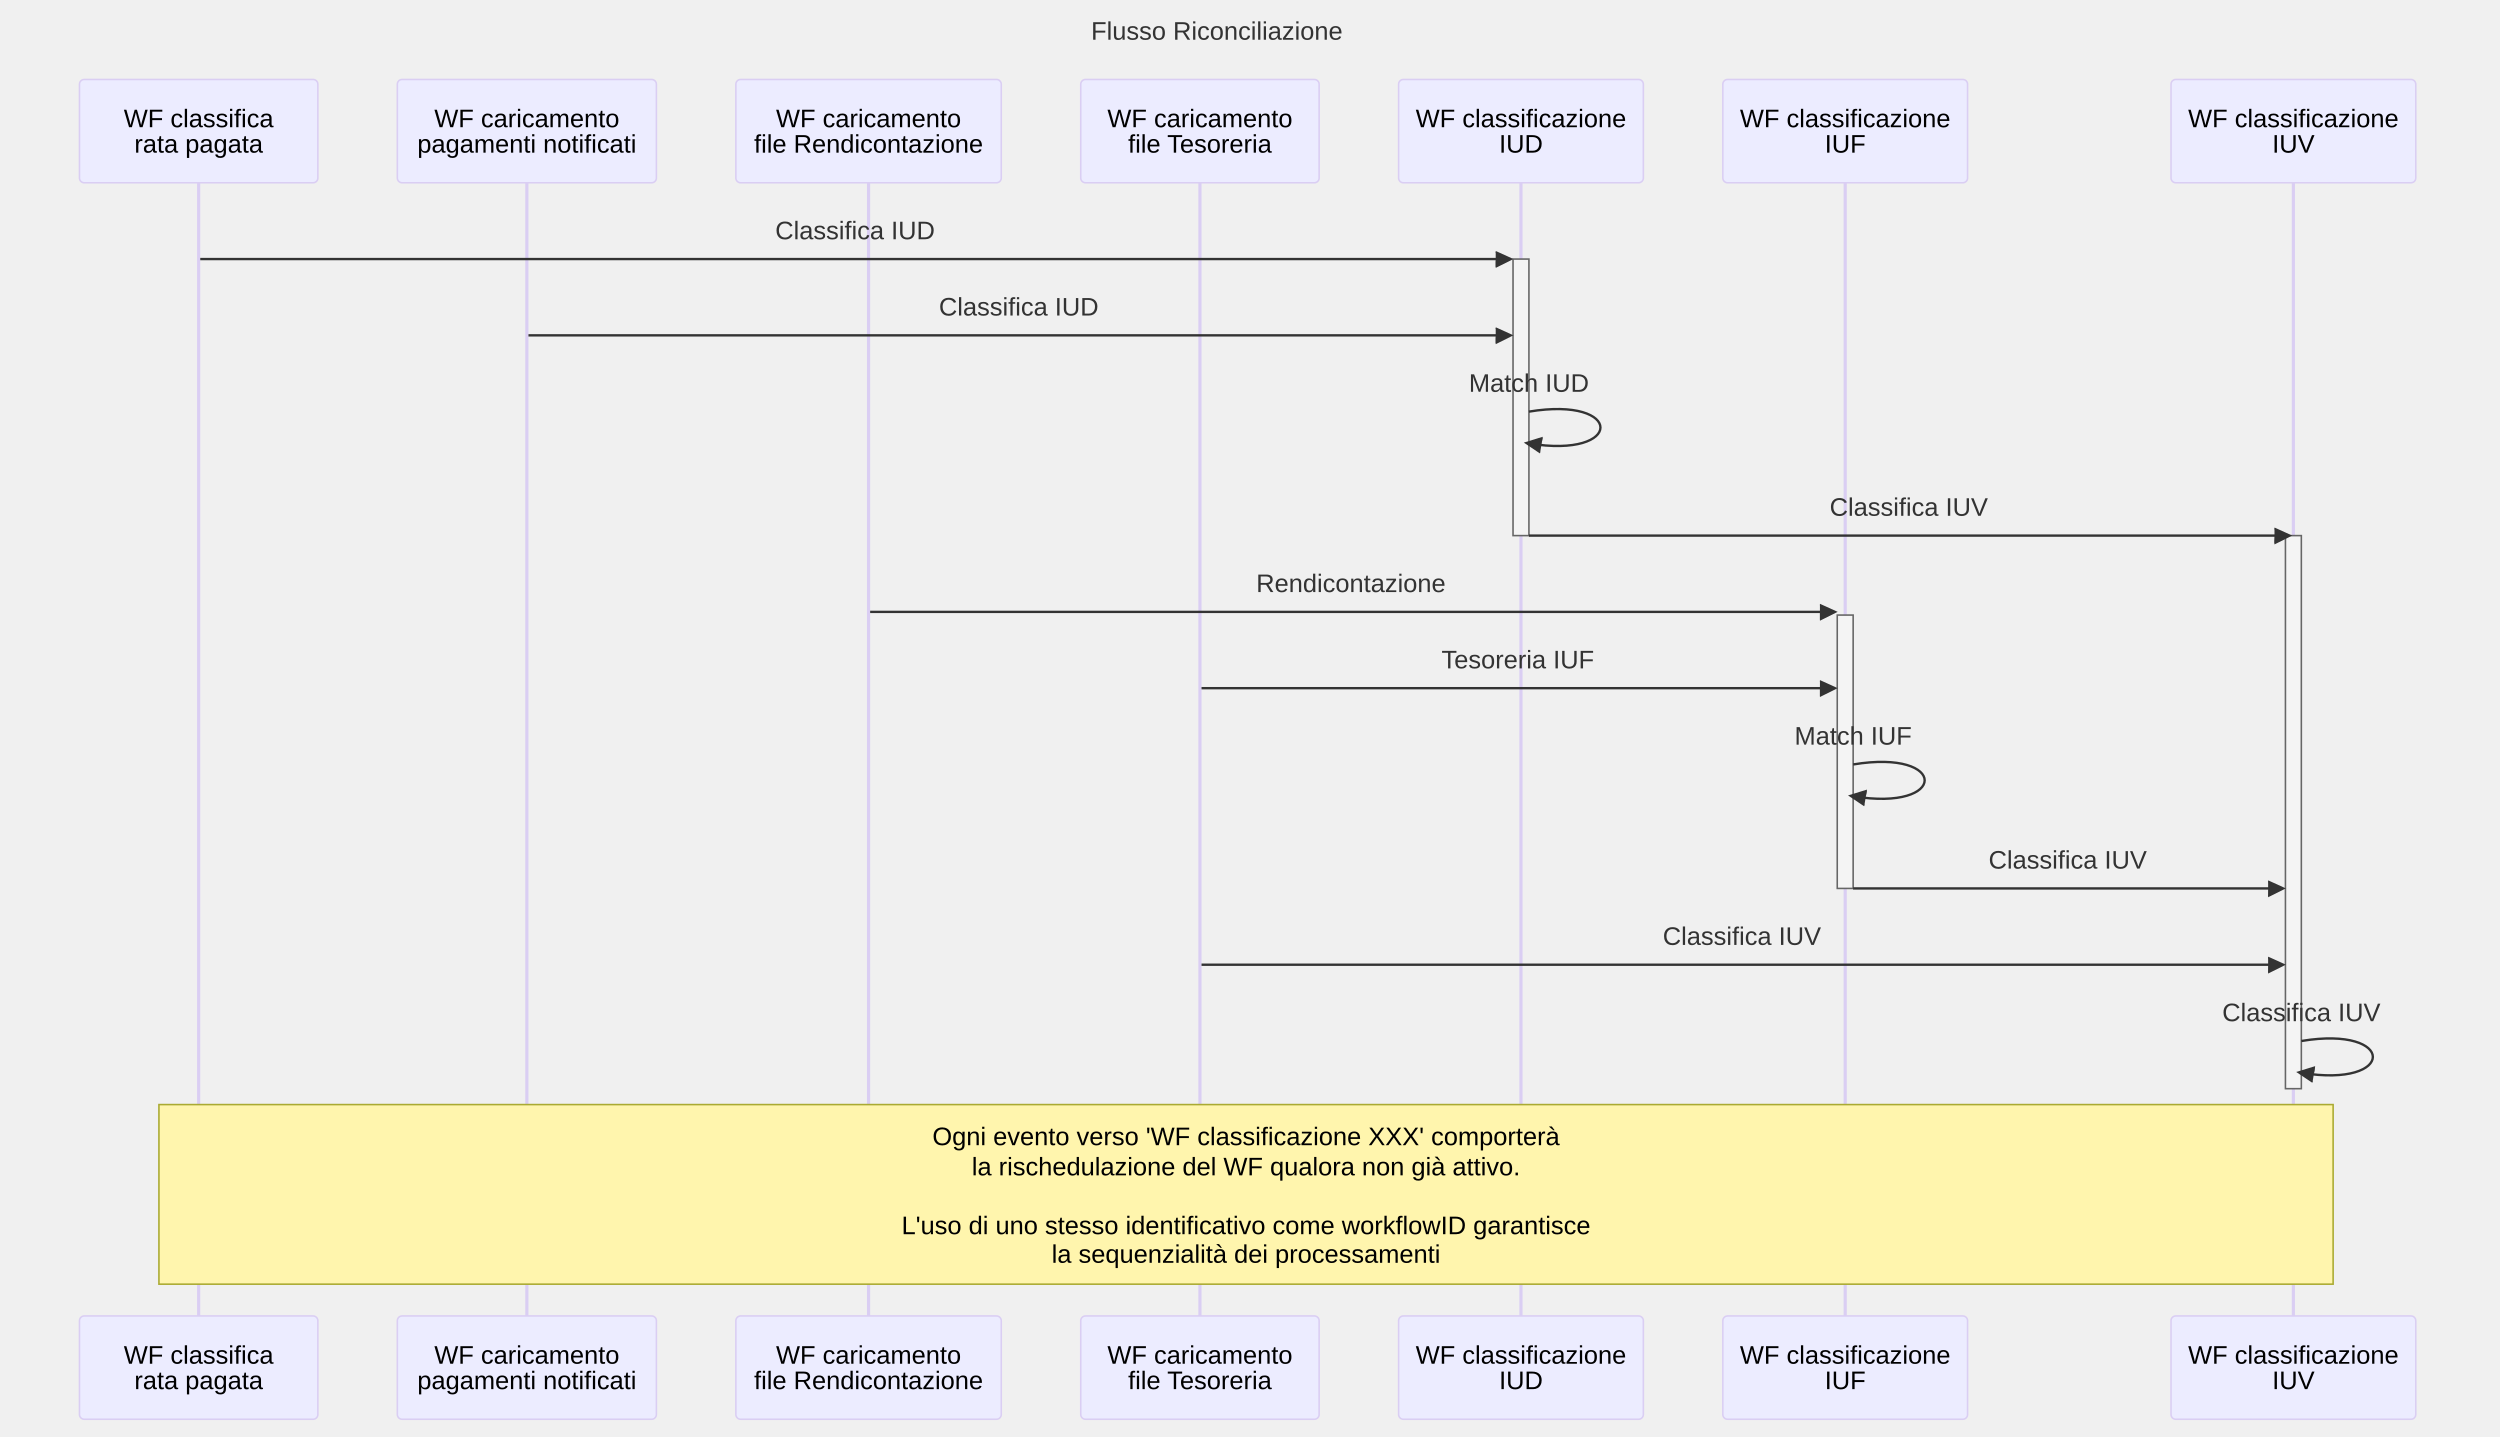
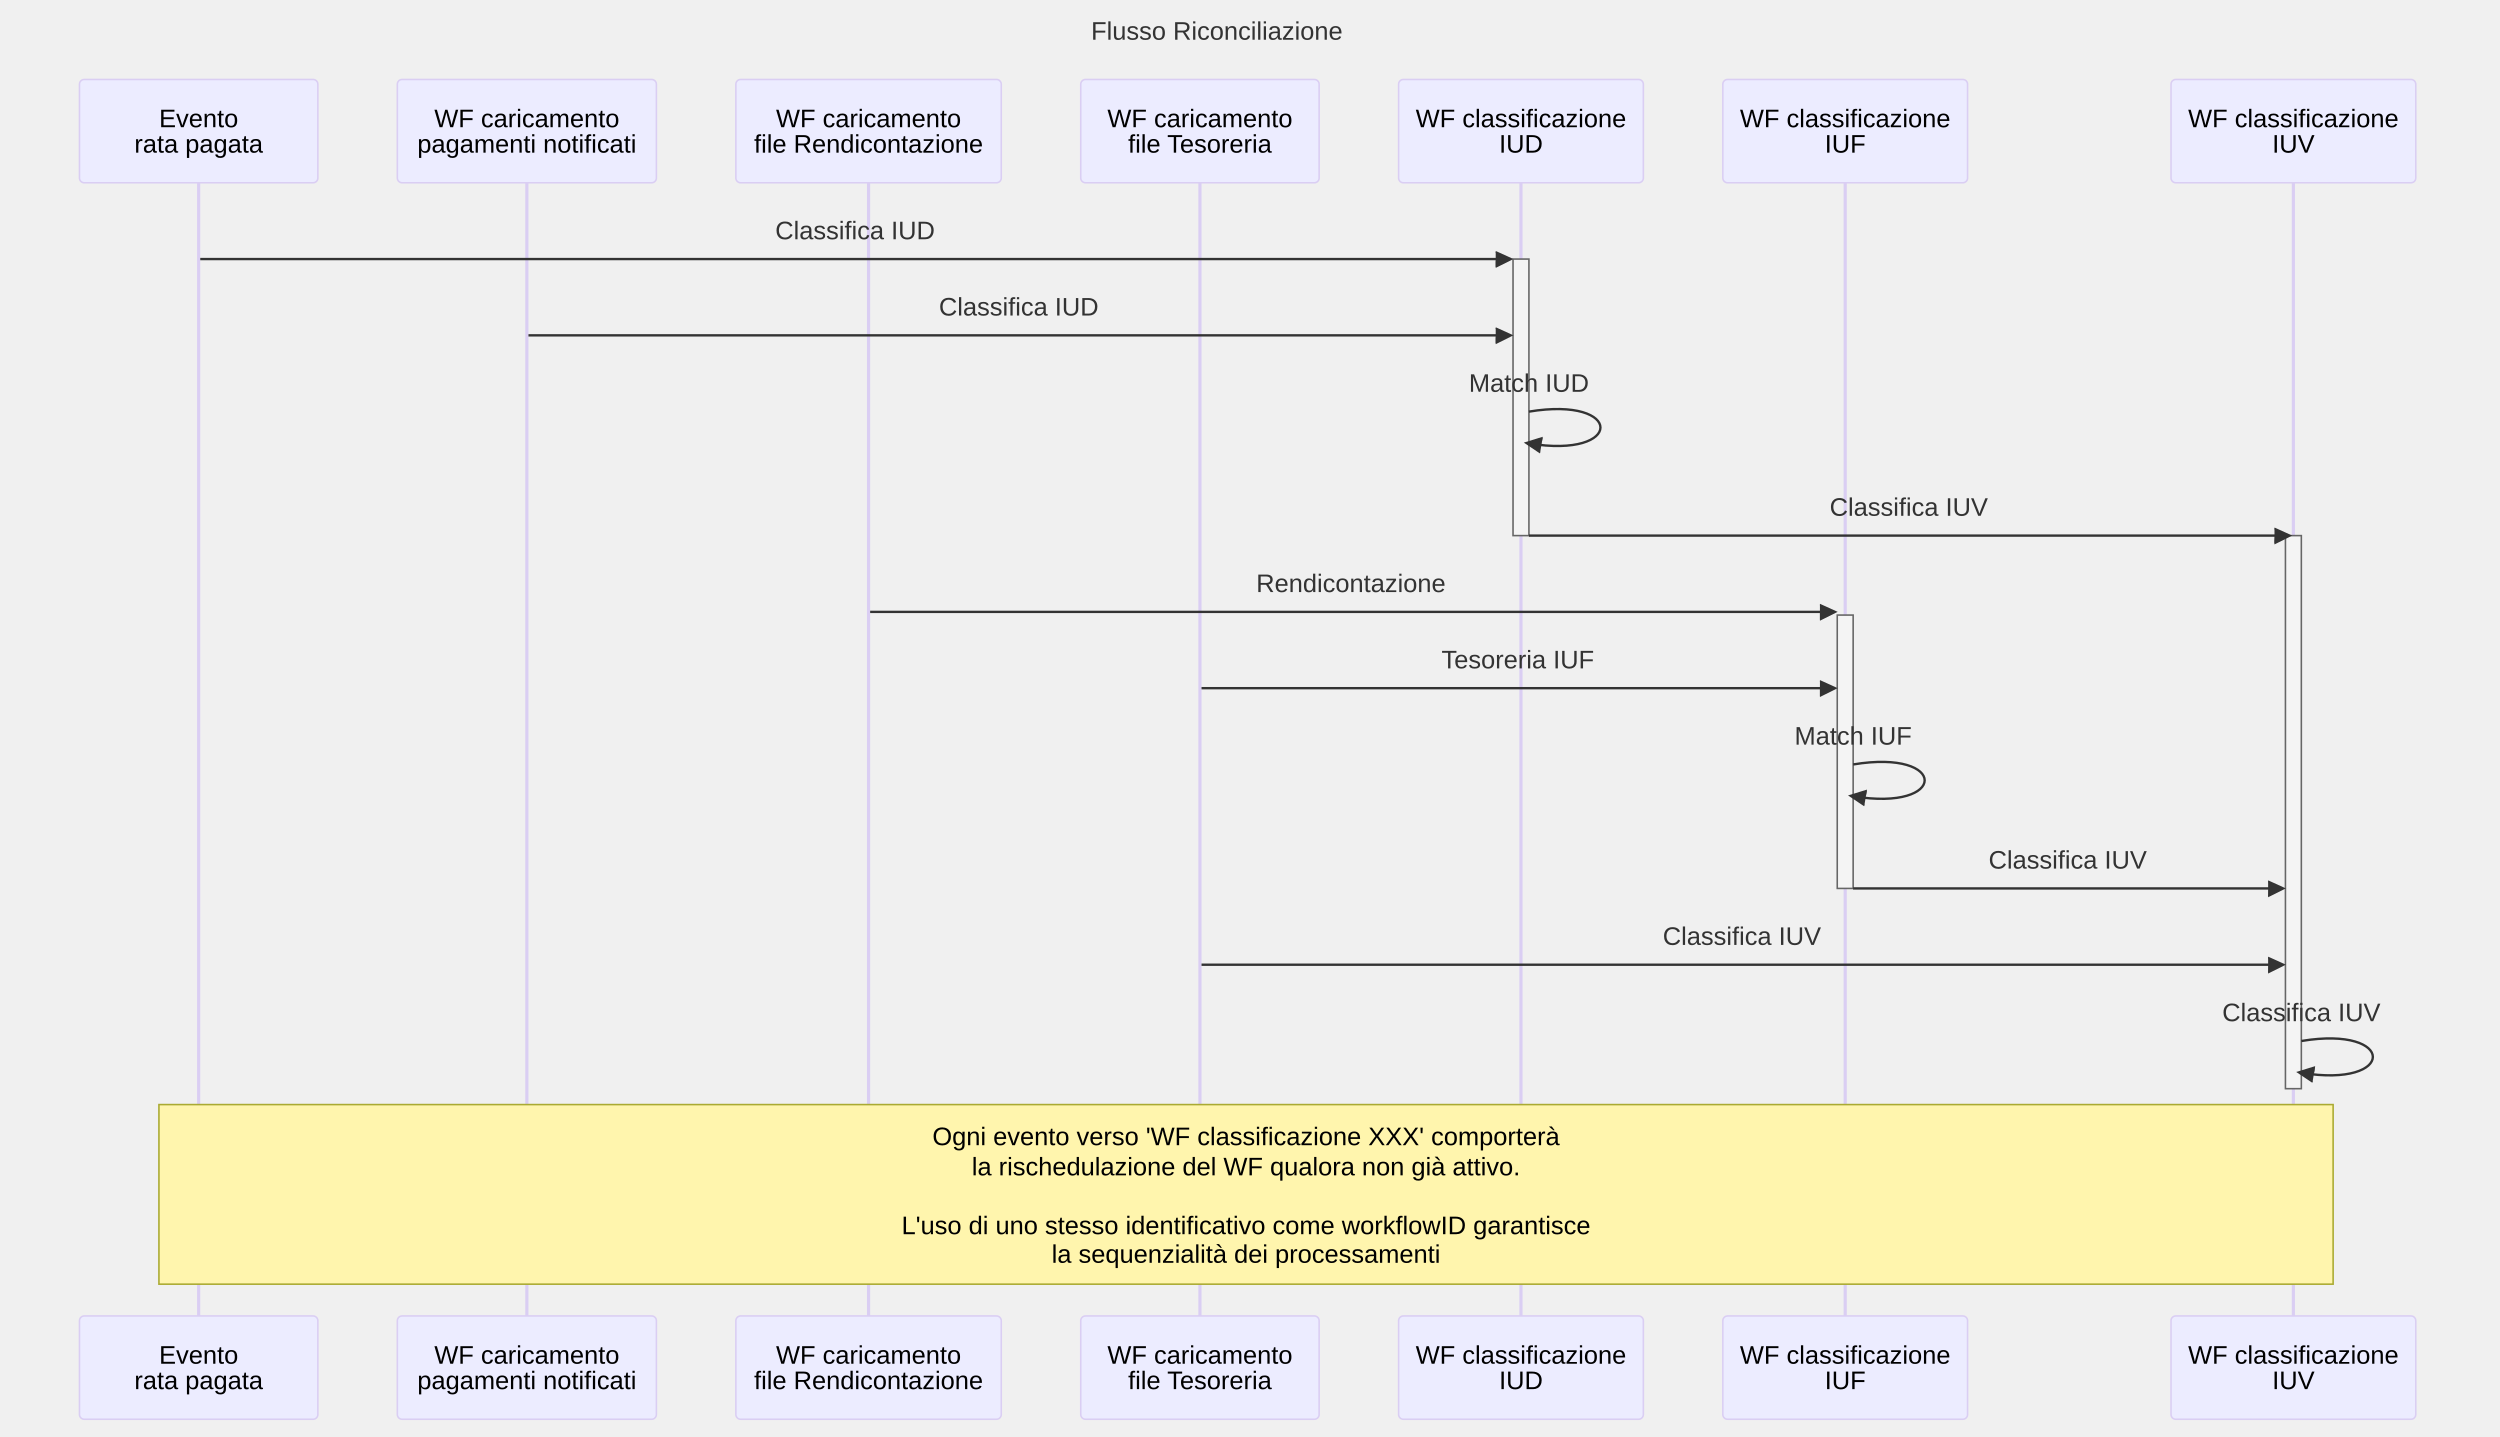
<svg xmlns="http://www.w3.org/2000/svg" aria-roledescription="sequence" role="graphics-document document" viewBox="-50 -50 1573 904" style="max-width: 100%;" width="100%" id="graph-div" height="100%">
  <g>
    <rect class="actor actor-bottom" ry="3" rx="3" name="WF_CLS_IUV" height="65" width="154" stroke="#666" fill="#eaeaea" y="778" x="1316" />
    <text style="text-anchor: middle; font-size: 16px; font-weight: 400;" class="actor actor-box" alignment-baseline="central" dominant-baseline="central" y="810.5" x="1393">
      <tspan dy="-8" x="1393">WF classificazione</tspan>
    </text>
    <text style="text-anchor: middle; font-size: 16px; font-weight: 400;" class="actor actor-box" alignment-baseline="central" dominant-baseline="central" y="810.5" x="1393">
      <tspan dy="8" x="1393">IUV</tspan>
    </text>
  </g>
  <g>
    <rect class="actor actor-bottom" ry="3" rx="3" name="WF_CLS_IUF" height="65" width="154" stroke="#666" fill="#eaeaea" y="778" x="1034" />
    <text style="text-anchor: middle; font-size: 16px; font-weight: 400;" class="actor actor-box" alignment-baseline="central" dominant-baseline="central" y="810.5" x="1111">
      <tspan dy="-8" x="1111">WF classificazione</tspan>
    </text>
    <text style="text-anchor: middle; font-size: 16px; font-weight: 400;" class="actor actor-box" alignment-baseline="central" dominant-baseline="central" y="810.5" x="1111">
      <tspan dy="8" x="1111">IUF</tspan>
    </text>
  </g>
  <g>
    <rect class="actor actor-bottom" ry="3" rx="3" name="WF_CLS_IUD" height="65" width="154" stroke="#666" fill="#eaeaea" y="778" x="830" />
    <text style="text-anchor: middle; font-size: 16px; font-weight: 400;" class="actor actor-box" alignment-baseline="central" dominant-baseline="central" y="810.5" x="907">
      <tspan dy="-8" x="907">WF classificazione</tspan>
    </text>
    <text style="text-anchor: middle; font-size: 16px; font-weight: 400;" class="actor actor-box" alignment-baseline="central" dominant-baseline="central" y="810.5" x="907">
      <tspan dy="8" x="907">IUD</tspan>
    </text>
  </g>
  <g>
    <rect class="actor actor-bottom" ry="3" rx="3" name="WF_T" height="65" width="150" stroke="#666" fill="#eaeaea" y="778" x="630" />
    <text style="text-anchor: middle; font-size: 16px; font-weight: 400;" class="actor actor-box" alignment-baseline="central" dominant-baseline="central" y="810.5" x="705">
      <tspan dy="-8" x="705">WF caricamento</tspan>
    </text>
    <text style="text-anchor: middle; font-size: 16px; font-weight: 400;" class="actor actor-box" alignment-baseline="central" dominant-baseline="central" y="810.5" x="705">
      <tspan dy="8" x="705">file Tesoreria</tspan>
    </text>
  </g>
  <g>
    <rect class="actor actor-bottom" ry="3" rx="3" name="WF_R" height="65" width="167" stroke="#666" fill="#eaeaea" y="778" x="413" />
    <text style="text-anchor: middle; font-size: 16px; font-weight: 400;" class="actor actor-box" alignment-baseline="central" dominant-baseline="central" y="810.5" x="496.5">
      <tspan dy="-8" x="496.5">WF caricamento</tspan>
    </text>
    <text style="text-anchor: middle; font-size: 16px; font-weight: 400;" class="actor actor-box" alignment-baseline="central" dominant-baseline="central" y="810.5" x="496.5">
      <tspan dy="8" x="496.5">file Rendicontazione</tspan>
    </text>
  </g>
  <g>
    <rect class="actor actor-bottom" ry="3" rx="3" name="WF_RN" height="65" width="163" stroke="#666" fill="#eaeaea" y="778" x="200" />
    <text style="text-anchor: middle; font-size: 16px; font-weight: 400;" class="actor actor-box" alignment-baseline="central" dominant-baseline="central" y="810.5" x="281.5">
      <tspan dy="-8" x="281.5">WF caricamento</tspan>
    </text>
    <text style="text-anchor: middle; font-size: 16px; font-weight: 400;" class="actor actor-box" alignment-baseline="central" dominant-baseline="central" y="810.5" x="281.5">
      <tspan dy="8" x="281.5">pagamenti notificati</tspan>
    </text>
  </g>
  <g>
-     <rect class="actor actor-bottom" ry="3" rx="3" name="WF_RT" height="65" width="150" stroke="#666" fill="#eaeaea" y="778" x="0" />
+     <rect class="actor actor-bottom" ry="3" rx="3" name="EV_RT" height="65" width="150" stroke="#666" fill="#eaeaea" y="778" x="0" />
    <text style="text-anchor: middle; font-size: 16px; font-weight: 400;" class="actor actor-box" alignment-baseline="central" dominant-baseline="central" y="810.5" x="75">
-       <tspan dy="-8" x="75">WF classifica</tspan>
+       <tspan dy="-8" x="75">Evento</tspan>
    </text>
    <text style="text-anchor: middle; font-size: 16px; font-weight: 400;" class="actor actor-box" alignment-baseline="central" dominant-baseline="central" y="810.5" x="75">
      <tspan dy="8" x="75">rata pagata</tspan>
    </text>
  </g>
  <g>
-     <line name="WF_CLS_IUV" stroke="#999" stroke-width="0.5px" class="actor-line 200" y2="778" x2="1393" y1="65" x1="1393" id="actor1389" />
-     <g id="root-1389">
+     <line name="WF_CLS_IUV" stroke="#999" stroke-width="0.5px" class="actor-line 200" y2="778" x2="1393" y1="65" x1="1393" id="actor105" />
+     <g id="root-105">
      <rect class="actor actor-top" ry="3" rx="3" name="WF_CLS_IUV" height="65" width="154" stroke="#666" fill="#eaeaea" y="0" x="1316" />
      <text style="text-anchor: middle; font-size: 16px; font-weight: 400;" class="actor actor-box" alignment-baseline="central" dominant-baseline="central" y="32.5" x="1393">
        <tspan dy="-8" x="1393">WF classificazione</tspan>
      </text>
      <text style="text-anchor: middle; font-size: 16px; font-weight: 400;" class="actor actor-box" alignment-baseline="central" dominant-baseline="central" y="32.5" x="1393">
        <tspan dy="8" x="1393">IUV</tspan>
      </text>
    </g>
  </g>
  <g>
-     <line name="WF_CLS_IUF" stroke="#999" stroke-width="0.5px" class="actor-line 200" y2="778" x2="1111" y1="65" x1="1111" id="actor1388" />
-     <g id="root-1388">
+     <line name="WF_CLS_IUF" stroke="#999" stroke-width="0.5px" class="actor-line 200" y2="778" x2="1111" y1="65" x1="1111" id="actor104" />
+     <g id="root-104">
      <rect class="actor actor-top" ry="3" rx="3" name="WF_CLS_IUF" height="65" width="154" stroke="#666" fill="#eaeaea" y="0" x="1034" />
      <text style="text-anchor: middle; font-size: 16px; font-weight: 400;" class="actor actor-box" alignment-baseline="central" dominant-baseline="central" y="32.5" x="1111">
        <tspan dy="-8" x="1111">WF classificazione</tspan>
      </text>
      <text style="text-anchor: middle; font-size: 16px; font-weight: 400;" class="actor actor-box" alignment-baseline="central" dominant-baseline="central" y="32.5" x="1111">
        <tspan dy="8" x="1111">IUF</tspan>
      </text>
    </g>
  </g>
  <g>
-     <line name="WF_CLS_IUD" stroke="#999" stroke-width="0.5px" class="actor-line 200" y2="778" x2="907" y1="65" x1="907" id="actor1387" />
-     <g id="root-1387">
+     <line name="WF_CLS_IUD" stroke="#999" stroke-width="0.5px" class="actor-line 200" y2="778" x2="907" y1="65" x1="907" id="actor103" />
+     <g id="root-103">
      <rect class="actor actor-top" ry="3" rx="3" name="WF_CLS_IUD" height="65" width="154" stroke="#666" fill="#eaeaea" y="0" x="830" />
      <text style="text-anchor: middle; font-size: 16px; font-weight: 400;" class="actor actor-box" alignment-baseline="central" dominant-baseline="central" y="32.5" x="907">
        <tspan dy="-8" x="907">WF classificazione</tspan>
      </text>
      <text style="text-anchor: middle; font-size: 16px; font-weight: 400;" class="actor actor-box" alignment-baseline="central" dominant-baseline="central" y="32.5" x="907">
        <tspan dy="8" x="907">IUD</tspan>
      </text>
    </g>
  </g>
  <g>
-     <line name="WF_T" stroke="#999" stroke-width="0.5px" class="actor-line 200" y2="778" x2="705" y1="65" x1="705" id="actor1386" />
-     <g id="root-1386">
+     <line name="WF_T" stroke="#999" stroke-width="0.5px" class="actor-line 200" y2="778" x2="705" y1="65" x1="705" id="actor102" />
+     <g id="root-102">
      <rect class="actor actor-top" ry="3" rx="3" name="WF_T" height="65" width="150" stroke="#666" fill="#eaeaea" y="0" x="630" />
      <text style="text-anchor: middle; font-size: 16px; font-weight: 400;" class="actor actor-box" alignment-baseline="central" dominant-baseline="central" y="32.5" x="705">
        <tspan dy="-8" x="705">WF caricamento</tspan>
      </text>
      <text style="text-anchor: middle; font-size: 16px; font-weight: 400;" class="actor actor-box" alignment-baseline="central" dominant-baseline="central" y="32.5" x="705">
        <tspan dy="8" x="705">file Tesoreria</tspan>
      </text>
    </g>
  </g>
  <g>
-     <line name="WF_R" stroke="#999" stroke-width="0.5px" class="actor-line 200" y2="778" x2="496.5" y1="65" x1="496.5" id="actor1385" />
-     <g id="root-1385">
+     <line name="WF_R" stroke="#999" stroke-width="0.5px" class="actor-line 200" y2="778" x2="496.5" y1="65" x1="496.5" id="actor101" />
+     <g id="root-101">
      <rect class="actor actor-top" ry="3" rx="3" name="WF_R" height="65" width="167" stroke="#666" fill="#eaeaea" y="0" x="413" />
      <text style="text-anchor: middle; font-size: 16px; font-weight: 400;" class="actor actor-box" alignment-baseline="central" dominant-baseline="central" y="32.5" x="496.5">
        <tspan dy="-8" x="496.5">WF caricamento</tspan>
      </text>
      <text style="text-anchor: middle; font-size: 16px; font-weight: 400;" class="actor actor-box" alignment-baseline="central" dominant-baseline="central" y="32.5" x="496.5">
        <tspan dy="8" x="496.5">file Rendicontazione</tspan>
      </text>
    </g>
  </g>
  <g>
-     <line name="WF_RN" stroke="#999" stroke-width="0.5px" class="actor-line 200" y2="778" x2="281.5" y1="65" x1="281.5" id="actor1384" />
-     <g id="root-1384">
+     <line name="WF_RN" stroke="#999" stroke-width="0.5px" class="actor-line 200" y2="778" x2="281.5" y1="65" x1="281.5" id="actor100" />
+     <g id="root-100">
      <rect class="actor actor-top" ry="3" rx="3" name="WF_RN" height="65" width="163" stroke="#666" fill="#eaeaea" y="0" x="200" />
      <text style="text-anchor: middle; font-size: 16px; font-weight: 400;" class="actor actor-box" alignment-baseline="central" dominant-baseline="central" y="32.5" x="281.5">
        <tspan dy="-8" x="281.5">WF caricamento</tspan>
      </text>
      <text style="text-anchor: middle; font-size: 16px; font-weight: 400;" class="actor actor-box" alignment-baseline="central" dominant-baseline="central" y="32.5" x="281.5">
        <tspan dy="8" x="281.5">pagamenti notificati</tspan>
      </text>
    </g>
  </g>
  <g>
-     <line name="WF_RT" stroke="#999" stroke-width="0.5px" class="actor-line 200" y2="778" x2="75" y1="65" x1="75" id="actor1383" />
-     <g id="root-1383">
-       <rect class="actor actor-top" ry="3" rx="3" name="WF_RT" height="65" width="150" stroke="#666" fill="#eaeaea" y="0" x="0" />
+     <line name="EV_RT" stroke="#999" stroke-width="0.5px" class="actor-line 200" y2="778" x2="75" y1="65" x1="75" id="actor99" />
+     <g id="root-99">
+       <rect class="actor actor-top" ry="3" rx="3" name="EV_RT" height="65" width="150" stroke="#666" fill="#eaeaea" y="0" x="0" />
      <text style="text-anchor: middle; font-size: 16px; font-weight: 400;" class="actor actor-box" alignment-baseline="central" dominant-baseline="central" y="32.5" x="75">
-         <tspan dy="-8" x="75">WF classifica</tspan>
+         <tspan dy="-8" x="75">Evento</tspan>
      </text>
      <text style="text-anchor: middle; font-size: 16px; font-weight: 400;" class="actor actor-box" alignment-baseline="central" dominant-baseline="central" y="32.5" x="75">
        <tspan dy="8" x="75">rata pagata</tspan>
      </text>
    </g>
  </g>
  <style>#graph-div{font-family:"trebuchet ms",verdana,arial,sans-serif;font-size:16px;fill:#333;}#graph-div .error-icon{fill:#552222;}#graph-div .error-text{fill:#552222;stroke:#552222;}#graph-div .edge-thickness-normal{stroke-width:1px;}#graph-div .edge-thickness-thick{stroke-width:3.5px;}#graph-div .edge-pattern-solid{stroke-dasharray:0;}#graph-div .edge-thickness-invisible{stroke-width:0;fill:none;}#graph-div .edge-pattern-dashed{stroke-dasharray:3;}#graph-div .edge-pattern-dotted{stroke-dasharray:2;}#graph-div .marker{fill:#333333;stroke:#333333;}#graph-div .marker.cross{stroke:#333333;}#graph-div svg{font-family:"trebuchet ms",verdana,arial,sans-serif;font-size:16px;}#graph-div p{margin:0;}#graph-div .actor{stroke:hsl(259.626, 59.777%, 87.902%);fill:#ECECFF;}#graph-div text.actor&gt;tspan{fill:black;stroke:none;}#graph-div .actor-line{stroke:hsl(259.626, 59.777%, 87.902%);}#graph-div .messageLine0{stroke-width:1.5;stroke-dasharray:none;stroke:#333;}#graph-div .messageLine1{stroke-width:1.5;stroke-dasharray:2,2;stroke:#333;}#graph-div #arrowhead path{fill:#333;stroke:#333;}#graph-div .sequenceNumber{fill:white;}#graph-div #sequencenumber{fill:#333;}#graph-div #crosshead path{fill:#333;stroke:#333;}#graph-div .messageText{fill:#333;stroke:none;}#graph-div .labelBox{stroke:hsl(259.626, 59.777%, 87.902%);fill:#ECECFF;}#graph-div .labelText,#graph-div .labelText&gt;tspan{fill:black;stroke:none;}#graph-div .loopText,#graph-div .loopText&gt;tspan{fill:black;stroke:none;}#graph-div .loopLine{stroke-width:2px;stroke-dasharray:2,2;stroke:hsl(259.626, 59.777%, 87.902%);fill:hsl(259.626, 59.777%, 87.902%);}#graph-div .note{stroke:#aaaa33;fill:#fff5ad;}#graph-div .noteText,#graph-div .noteText&gt;tspan{fill:black;stroke:none;}#graph-div .activation0{fill:#f4f4f4;stroke:#666;}#graph-div .activation1{fill:#f4f4f4;stroke:#666;}#graph-div .activation2{fill:#f4f4f4;stroke:#666;}#graph-div .actorPopupMenu{position:absolute;}#graph-div .actorPopupMenuPanel{position:absolute;fill:#ECECFF;box-shadow:0px 8px 16px 0px rgba(0,0,0,0.2);filter:drop-shadow(3px 5px 2px rgb(0 0 0 / 0.4));}#graph-div .actor-man line{stroke:hsl(259.626, 59.777%, 87.902%);fill:#ECECFF;}#graph-div .actor-man circle,#graph-div line{stroke:hsl(259.626, 59.777%, 87.902%);fill:#ECECFF;stroke-width:2px;}#graph-div :root{--mermaid-font-family:"trebuchet ms",verdana,arial,sans-serif;}</style>
  <g />
  <defs>
    <symbol height="24" width="24" id="computer">
      <path d="M2 2v13h20v-13h-20zm18 11h-16v-9h16v9zm-10.228 6l.466-1h3.524l.467 1h-4.457zm14.228 3h-24l2-6h2.104l-1.33 4h18.45l-1.297-4h2.073l2 6zm-5-10h-14v-7h14v7z" transform="scale(.5)" />
    </symbol>
  </defs>
  <defs>
    <symbol clip-rule="evenodd" fill-rule="evenodd" id="database">
      <path d="M12.258.001l.256.004.255.005.253.008.251.01.249.012.247.015.246.016.242.019.241.02.239.023.236.024.233.027.231.028.229.031.225.032.223.034.22.036.217.038.214.04.211.041.208.043.205.045.201.046.198.048.194.05.191.051.187.053.183.054.18.056.175.057.172.059.168.06.163.061.16.063.155.064.15.066.074.033.073.033.071.034.07.034.069.035.068.035.067.035.066.035.064.036.064.036.062.036.06.036.06.037.058.037.058.037.055.038.055.038.053.038.052.038.051.039.05.039.048.039.047.039.045.04.044.04.043.04.041.04.04.041.039.041.037.041.036.041.034.041.033.042.032.042.03.042.029.042.027.042.026.043.024.043.023.043.021.043.02.043.018.044.017.043.015.044.013.044.012.044.011.045.009.044.007.045.006.045.004.045.002.045.001.045v17l-.001.045-.002.045-.004.045-.006.045-.007.045-.009.044-.011.045-.012.044-.013.044-.015.044-.017.043-.018.044-.02.043-.021.043-.023.043-.024.043-.026.043-.027.042-.029.042-.03.042-.032.042-.033.042-.034.041-.036.041-.037.041-.039.041-.04.041-.041.04-.043.04-.044.04-.045.04-.047.039-.048.039-.05.039-.051.039-.052.038-.053.038-.055.038-.055.038-.058.037-.058.037-.06.037-.06.036-.062.036-.064.036-.064.036-.066.035-.067.035-.068.035-.069.035-.07.034-.071.034-.073.033-.074.033-.15.066-.155.064-.16.063-.163.061-.168.06-.172.059-.175.057-.18.056-.183.054-.187.053-.191.051-.194.05-.198.048-.201.046-.205.045-.208.043-.211.041-.214.04-.217.038-.22.036-.223.034-.225.032-.229.031-.231.028-.233.027-.236.024-.239.023-.241.02-.242.019-.246.016-.247.015-.249.012-.251.01-.253.008-.255.005-.256.004-.258.001-.258-.001-.256-.004-.255-.005-.253-.008-.251-.01-.249-.012-.247-.015-.245-.016-.243-.019-.241-.02-.238-.023-.236-.024-.234-.027-.231-.028-.228-.031-.226-.032-.223-.034-.22-.036-.217-.038-.214-.04-.211-.041-.208-.043-.204-.045-.201-.046-.198-.048-.195-.05-.19-.051-.187-.053-.184-.054-.179-.056-.176-.057-.172-.059-.167-.06-.164-.061-.159-.063-.155-.064-.151-.066-.074-.033-.072-.033-.072-.034-.07-.034-.069-.035-.068-.035-.067-.035-.066-.035-.064-.036-.063-.036-.062-.036-.061-.036-.06-.037-.058-.037-.057-.037-.056-.038-.055-.038-.053-.038-.052-.038-.051-.039-.049-.039-.049-.039-.046-.039-.046-.04-.044-.04-.043-.04-.041-.04-.04-.041-.039-.041-.037-.041-.036-.041-.034-.041-.033-.042-.032-.042-.03-.042-.029-.042-.027-.042-.026-.043-.024-.043-.023-.043-.021-.043-.02-.043-.018-.044-.017-.043-.015-.044-.013-.044-.012-.044-.011-.045-.009-.044-.007-.045-.006-.045-.004-.045-.002-.045-.001-.045v-17l.001-.045.002-.045.004-.045.006-.045.007-.045.009-.044.011-.045.012-.044.013-.044.015-.044.017-.043.018-.044.02-.043.021-.043.023-.043.024-.043.026-.043.027-.042.029-.042.03-.042.032-.042.033-.042.034-.041.036-.041.037-.041.039-.041.04-.041.041-.04.043-.04.044-.04.046-.04.046-.039.049-.039.049-.039.051-.039.052-.038.053-.038.055-.038.056-.038.057-.037.058-.037.06-.037.061-.036.062-.036.063-.036.064-.036.066-.035.067-.035.068-.035.069-.035.07-.034.072-.034.072-.033.074-.033.151-.066.155-.064.159-.063.164-.061.167-.06.172-.059.176-.057.179-.056.184-.054.187-.053.19-.051.195-.05.198-.048.201-.046.204-.045.208-.043.211-.041.214-.04.217-.038.22-.036.223-.034.226-.032.228-.031.231-.028.234-.027.236-.024.238-.023.241-.02.243-.019.245-.016.247-.015.249-.012.251-.01.253-.008.255-.005.256-.004.258-.001.258.001zm-9.258 20.499v.01l.001.021.003.021.004.022.005.021.006.022.007.022.009.023.01.022.011.023.012.023.013.023.015.023.016.024.017.023.018.024.019.024.021.024.022.025.023.024.024.025.052.049.056.05.061.051.066.051.07.051.075.051.079.052.084.052.088.052.092.052.097.052.102.051.105.052.11.052.114.051.119.051.123.051.127.05.131.05.135.05.139.048.144.049.147.047.152.047.155.047.16.045.163.045.167.043.171.043.176.041.178.041.183.039.187.039.19.037.194.035.197.035.202.033.204.031.209.03.212.029.216.027.219.025.222.024.226.021.23.02.233.018.236.016.24.015.243.012.246.01.249.008.253.005.256.004.259.001.26-.001.257-.004.254-.005.25-.008.247-.011.244-.012.241-.014.237-.016.233-.018.231-.021.226-.021.224-.024.22-.026.216-.027.212-.028.21-.031.205-.031.202-.034.198-.034.194-.036.191-.037.187-.039.183-.04.179-.04.175-.042.172-.043.168-.044.163-.045.16-.046.155-.046.152-.047.148-.048.143-.049.139-.049.136-.05.131-.05.126-.05.123-.051.118-.052.114-.051.11-.052.106-.052.101-.052.096-.052.092-.052.088-.053.083-.051.079-.052.074-.052.07-.051.065-.051.06-.051.056-.05.051-.05.023-.024.023-.025.021-.024.02-.024.019-.024.018-.024.017-.024.015-.023.014-.024.013-.023.012-.023.01-.023.01-.022.008-.022.006-.022.006-.022.004-.022.004-.021.001-.021.001-.021v-4.127l-.077.055-.08.053-.083.054-.085.053-.087.052-.09.052-.093.051-.095.05-.097.05-.1.049-.102.049-.105.048-.106.047-.109.047-.111.046-.114.045-.115.045-.118.044-.12.043-.122.042-.124.042-.126.041-.128.04-.13.04-.132.038-.134.038-.135.037-.138.037-.139.035-.142.035-.143.034-.144.033-.147.032-.148.031-.15.03-.151.03-.153.029-.154.027-.156.027-.158.026-.159.025-.161.024-.162.023-.163.022-.165.021-.166.02-.167.019-.169.018-.169.017-.171.016-.173.015-.173.014-.175.013-.175.012-.177.011-.178.01-.179.008-.179.008-.181.006-.182.005-.182.004-.184.003-.184.002h-.37l-.184-.002-.184-.003-.182-.004-.182-.005-.181-.006-.179-.008-.179-.008-.178-.01-.176-.011-.176-.012-.175-.013-.173-.014-.172-.015-.171-.016-.17-.017-.169-.018-.167-.019-.166-.02-.165-.021-.163-.022-.162-.023-.161-.024-.159-.025-.157-.026-.156-.027-.155-.027-.153-.029-.151-.03-.15-.03-.148-.031-.146-.032-.145-.033-.143-.034-.141-.035-.14-.035-.137-.037-.136-.037-.134-.038-.132-.038-.13-.04-.128-.04-.126-.041-.124-.042-.122-.042-.12-.044-.117-.043-.116-.045-.113-.045-.112-.046-.109-.047-.106-.047-.105-.048-.102-.049-.1-.049-.097-.05-.095-.05-.093-.052-.09-.051-.087-.052-.085-.053-.083-.054-.08-.054-.077-.054v4.127zm0-5.654v.011l.001.021.003.021.004.021.005.022.006.022.007.022.009.022.01.022.011.023.012.023.013.023.015.024.016.023.017.024.018.024.019.024.021.024.022.024.023.025.024.024.052.05.056.05.061.05.066.051.07.051.075.052.079.051.084.052.088.052.092.052.097.052.102.052.105.052.11.051.114.051.119.052.123.05.127.051.131.05.135.049.139.049.144.048.147.048.152.047.155.046.16.045.163.045.167.044.171.042.176.042.178.04.183.04.187.038.19.037.194.036.197.034.202.033.204.032.209.03.212.028.216.027.219.025.222.024.226.022.23.02.233.018.236.016.24.014.243.012.246.01.249.008.253.006.256.003.259.001.26-.001.257-.003.254-.006.25-.008.247-.01.244-.012.241-.015.237-.016.233-.018.231-.02.226-.022.224-.024.22-.025.216-.027.212-.029.21-.03.205-.032.202-.033.198-.035.194-.036.191-.037.187-.039.183-.039.179-.041.175-.042.172-.043.168-.044.163-.045.16-.045.155-.047.152-.047.148-.048.143-.048.139-.05.136-.049.131-.05.126-.051.123-.051.118-.051.114-.052.11-.052.106-.052.101-.052.096-.052.092-.052.088-.052.083-.052.079-.052.074-.051.07-.052.065-.051.06-.05.056-.051.051-.049.023-.025.023-.024.021-.025.02-.024.019-.024.018-.024.017-.024.015-.023.014-.023.013-.024.012-.022.01-.023.01-.023.008-.022.006-.022.006-.022.004-.021.004-.022.001-.021.001-.021v-4.139l-.077.054-.08.054-.083.054-.085.052-.087.053-.09.051-.093.051-.095.051-.097.05-.1.049-.102.049-.105.048-.106.047-.109.047-.111.046-.114.045-.115.044-.118.044-.12.044-.122.042-.124.042-.126.041-.128.04-.13.039-.132.039-.134.038-.135.037-.138.036-.139.036-.142.035-.143.033-.144.033-.147.033-.148.031-.15.03-.151.03-.153.028-.154.028-.156.027-.158.026-.159.025-.161.024-.162.023-.163.022-.165.021-.166.02-.167.019-.169.018-.169.017-.171.016-.173.015-.173.014-.175.013-.175.012-.177.011-.178.009-.179.009-.179.007-.181.007-.182.005-.182.004-.184.003-.184.002h-.37l-.184-.002-.184-.003-.182-.004-.182-.005-.181-.007-.179-.007-.179-.009-.178-.009-.176-.011-.176-.012-.175-.013-.173-.014-.172-.015-.171-.016-.17-.017-.169-.018-.167-.019-.166-.02-.165-.021-.163-.022-.162-.023-.161-.024-.159-.025-.157-.026-.156-.027-.155-.028-.153-.028-.151-.03-.15-.03-.148-.031-.146-.033-.145-.033-.143-.033-.141-.035-.14-.036-.137-.036-.136-.037-.134-.038-.132-.039-.13-.039-.128-.04-.126-.041-.124-.042-.122-.043-.12-.043-.117-.044-.116-.044-.113-.046-.112-.046-.109-.046-.106-.047-.105-.048-.102-.049-.1-.049-.097-.05-.095-.051-.093-.051-.09-.051-.087-.053-.085-.052-.083-.054-.08-.054-.077-.054v4.139zm0-5.666v.011l.001.02.003.022.004.021.005.022.006.021.007.022.009.023.01.022.011.023.012.023.013.023.015.023.016.024.017.024.018.023.019.024.021.025.022.024.023.024.024.025.052.05.056.05.061.05.066.051.07.051.075.052.079.051.084.052.088.052.092.052.097.052.102.052.105.051.11.052.114.051.119.051.123.051.127.05.131.05.135.05.139.049.144.048.147.048.152.047.155.046.16.045.163.045.167.043.171.043.176.042.178.04.183.04.187.038.19.037.194.036.197.034.202.033.204.032.209.03.212.028.216.027.219.025.222.024.226.021.23.02.233.018.236.017.24.014.243.012.246.01.249.008.253.006.256.003.259.001.26-.001.257-.003.254-.006.25-.008.247-.01.244-.013.241-.014.237-.016.233-.018.231-.02.226-.022.224-.024.22-.025.216-.027.212-.029.21-.03.205-.032.202-.033.198-.035.194-.036.191-.037.187-.039.183-.039.179-.041.175-.042.172-.043.168-.044.163-.045.16-.045.155-.047.152-.047.148-.048.143-.049.139-.049.136-.049.131-.051.126-.05.123-.051.118-.052.114-.051.11-.052.106-.052.101-.052.096-.052.092-.052.088-.052.083-.052.079-.052.074-.052.07-.051.065-.051.06-.051.056-.05.051-.049.023-.025.023-.025.021-.024.02-.024.019-.024.018-.024.017-.024.015-.023.014-.024.013-.023.012-.023.01-.022.01-.023.008-.022.006-.022.006-.022.004-.022.004-.021.001-.021.001-.021v-4.153l-.077.054-.08.054-.083.053-.085.053-.087.053-.09.051-.093.051-.095.051-.097.05-.1.049-.102.048-.105.048-.106.048-.109.046-.111.046-.114.046-.115.044-.118.044-.12.043-.122.043-.124.042-.126.041-.128.04-.13.039-.132.039-.134.038-.135.037-.138.036-.139.036-.142.034-.143.034-.144.033-.147.032-.148.032-.15.03-.151.03-.153.028-.154.028-.156.027-.158.026-.159.024-.161.024-.162.023-.163.023-.165.021-.166.02-.167.019-.169.018-.169.017-.171.016-.173.015-.173.014-.175.013-.175.012-.177.01-.178.01-.179.009-.179.007-.181.006-.182.006-.182.004-.184.003-.184.001-.185.001-.185-.001-.184-.001-.184-.003-.182-.004-.182-.006-.181-.006-.179-.007-.179-.009-.178-.01-.176-.01-.176-.012-.175-.013-.173-.014-.172-.015-.171-.016-.17-.017-.169-.018-.167-.019-.166-.02-.165-.021-.163-.023-.162-.023-.161-.024-.159-.024-.157-.026-.156-.027-.155-.028-.153-.028-.151-.03-.15-.03-.148-.032-.146-.032-.145-.033-.143-.034-.141-.034-.14-.036-.137-.036-.136-.037-.134-.038-.132-.039-.13-.039-.128-.041-.126-.041-.124-.041-.122-.043-.12-.043-.117-.044-.116-.044-.113-.046-.112-.046-.109-.046-.106-.048-.105-.048-.102-.048-.1-.05-.097-.049-.095-.051-.093-.051-.09-.052-.087-.052-.085-.053-.083-.053-.08-.054-.077-.054v4.153zm8.74-8.179l-.257.004-.254.005-.25.008-.247.011-.244.012-.241.014-.237.016-.233.018-.231.021-.226.022-.224.023-.22.026-.216.027-.212.028-.21.031-.205.032-.202.033-.198.034-.194.036-.191.038-.187.038-.183.04-.179.041-.175.042-.172.043-.168.043-.163.045-.16.046-.155.046-.152.048-.148.048-.143.048-.139.049-.136.05-.131.05-.126.051-.123.051-.118.051-.114.052-.11.052-.106.052-.101.052-.096.052-.092.052-.088.052-.083.052-.079.052-.074.051-.07.052-.065.051-.06.05-.056.05-.051.05-.023.025-.023.024-.021.024-.02.025-.019.024-.018.024-.017.023-.015.024-.014.023-.013.023-.012.023-.01.023-.01.022-.008.022-.006.023-.006.021-.004.022-.004.021-.001.021-.001.021.001.021.001.021.004.021.004.022.006.021.006.023.008.022.01.022.01.023.012.023.013.023.014.023.015.024.017.023.018.024.019.024.02.025.021.024.023.024.023.025.051.05.056.05.06.05.065.051.07.052.074.051.079.052.083.052.088.052.092.052.096.052.101.052.106.052.11.052.114.052.118.051.123.051.126.051.131.05.136.05.139.049.143.048.148.048.152.048.155.046.16.046.163.045.168.043.172.043.175.042.179.041.183.04.187.038.191.038.194.036.198.034.202.033.205.032.21.031.212.028.216.027.22.026.224.023.226.022.231.021.233.018.237.016.241.014.244.012.247.011.25.008.254.005.257.004.26.001.26-.001.257-.004.254-.005.25-.008.247-.011.244-.012.241-.014.237-.016.233-.018.231-.021.226-.022.224-.023.22-.026.216-.027.212-.028.21-.031.205-.032.202-.033.198-.034.194-.036.191-.038.187-.038.183-.04.179-.041.175-.042.172-.043.168-.043.163-.045.16-.046.155-.046.152-.048.148-.048.143-.048.139-.049.136-.05.131-.05.126-.051.123-.051.118-.051.114-.052.11-.052.106-.052.101-.052.096-.052.092-.052.088-.052.083-.052.079-.052.074-.051.07-.052.065-.051.06-.05.056-.05.051-.05.023-.025.023-.024.021-.024.02-.025.019-.024.018-.024.017-.023.015-.024.014-.023.013-.023.012-.023.01-.023.01-.022.008-.022.006-.023.006-.021.004-.022.004-.021.001-.021.001-.021-.001-.021-.001-.021-.004-.021-.004-.022-.006-.021-.006-.023-.008-.022-.01-.022-.01-.023-.012-.023-.013-.023-.014-.023-.015-.024-.017-.023-.018-.024-.019-.024-.02-.025-.021-.024-.023-.024-.023-.025-.051-.05-.056-.05-.06-.05-.065-.051-.07-.052-.074-.051-.079-.052-.083-.052-.088-.052-.092-.052-.096-.052-.101-.052-.106-.052-.11-.052-.114-.052-.118-.051-.123-.051-.126-.051-.131-.05-.136-.05-.139-.049-.143-.048-.148-.048-.152-.048-.155-.046-.16-.046-.163-.045-.168-.043-.172-.043-.175-.042-.179-.041-.183-.04-.187-.038-.191-.038-.194-.036-.198-.034-.202-.033-.205-.032-.21-.031-.212-.028-.216-.027-.22-.026-.224-.023-.226-.022-.231-.021-.233-.018-.237-.016-.241-.014-.244-.012-.247-.011-.25-.008-.254-.005-.257-.004-.26-.001-.26.001z" transform="scale(.5)" />
    </symbol>
  </defs>
  <defs>
    <symbol height="24" width="24" id="clock">
      <path d="M12 2c5.514 0 10 4.486 10 10s-4.486 10-10 10-10-4.486-10-10 4.486-10 10-10zm0-2c-6.627 0-12 5.373-12 12s5.373 12 12 12 12-5.373 12-12-5.373-12-12-12zm5.848 12.459c.202.038.202.333.001.372-1.907.361-6.045 1.111-6.547 1.111-.719 0-1.301-.582-1.301-1.301 0-.512.77-5.447 1.125-7.445.034-.192.312-.181.343.014l.985 6.238 5.394 1.011z" transform="scale(.5)" />
    </symbol>
  </defs>
  <defs>
    <marker orient="auto-start-reverse" markerHeight="12" markerWidth="12" markerUnits="userSpaceOnUse" refY="5" refX="7.9" id="arrowhead">
      <path d="M -1 0 L 10 5 L 0 10 z" />
    </marker>
  </defs>
  <defs>
    <marker refY="4.5" refX="4" orient="auto" markerHeight="8" markerWidth="15" id="crosshead">
      <path style="stroke-dasharray: 0, 0;" d="M 1,2 L 6,7 M 6,2 L 1,7" stroke-width="1pt" stroke="#000000" fill="none" />
    </marker>
  </defs>
  <defs>
    <marker orient="auto" markerHeight="28" markerWidth="20" refY="7" refX="15.5" id="filled-head">
      <path d="M 18,7 L9,13 L14,7 L9,1 Z" />
    </marker>
  </defs>
  <defs>
    <marker orient="auto" markerHeight="40" markerWidth="60" refY="15" refX="15" id="sequencenumber">
      <circle r="6" cy="15" cx="15" />
    </marker>
  </defs>
  <g>
    <rect class="activation0" height="174" width="10" stroke="#666" fill="#EDF2AE" y="113" x="902" />
  </g>
  <g>
    <rect class="activation0" height="348" width="10" stroke="#666" fill="#EDF2AE" y="287" x="1388" />
  </g>
  <g>
    <rect class="activation0" height="172" width="10" stroke="#666" fill="#EDF2AE" y="337" x="1106" />
  </g>
  <g>
    <rect class="note" height="113" width="1368" stroke="#666" fill="#EDF2AE" y="645" x="50" />
    <text style="font-size: 16px; font-weight: 400;" dy="1em" class="noteText" alignment-baseline="middle" dominant-baseline="middle" text-anchor="middle" y="650" x="734">
      <tspan x="734">Ogni evento verso 'WF classificazione XXX' comporterà</tspan>
    </text>
    <text style="font-size: 16px; font-weight: 400;" dy="1em" class="noteText" alignment-baseline="middle" dominant-baseline="middle" text-anchor="middle" y="669" x="734">
      <tspan x="734">la rischedulazione del WF qualora non già attivo.</tspan>
    </text>
    <text style="font-size: 16px; font-weight: 400;" dy="1em" class="noteText" alignment-baseline="middle" dominant-baseline="middle" text-anchor="middle" y="687" x="734">
      <tspan x="734">​</tspan>
    </text>
    <text style="font-size: 16px; font-weight: 400;" dy="1em" class="noteText" alignment-baseline="middle" dominant-baseline="middle" text-anchor="middle" y="706" x="734">
      <tspan x="734">L'uso di uno stesso identificativo come workflowID garantisce</tspan>
    </text>
    <text style="font-size: 16px; font-weight: 400;" dy="1em" class="noteText" alignment-baseline="middle" dominant-baseline="middle" text-anchor="middle" y="724" x="734">
      <tspan x="734">la sequenzialità dei processamenti</tspan>
    </text>
  </g>
  <text style="font-size: 16px; font-weight: 400;" dy="1em" class="messageText" alignment-baseline="middle" dominant-baseline="middle" text-anchor="middle" y="80" x="488">Classifica IUD</text>
  <line style="fill: none;" marker-end="url(#arrowhead)" stroke="none" stroke-width="2" class="messageLine0" y2="113" x2="899" y1="113" x1="76" />
  <text style="font-size: 16px; font-weight: 400;" dy="1em" class="messageText" alignment-baseline="middle" dominant-baseline="middle" text-anchor="middle" y="128" x="591">Classifica IUD</text>
  <line style="fill: none;" marker-end="url(#arrowhead)" stroke="none" stroke-width="2" class="messageLine0" y2="161" x2="899" y1="161" x1="282.5" />
  <text style="font-size: 16px; font-weight: 400;" dy="1em" class="messageText" alignment-baseline="middle" dominant-baseline="middle" text-anchor="middle" y="176" x="912">Match IUD</text>
  <path style="fill: none;" marker-end="url(#arrowhead)" stroke="none" stroke-width="2" class="messageLine0" d="M 912,209 C 972,199 972,239 912,229" />
  <text style="font-size: 16px; font-weight: 400;" dy="1em" class="messageText" alignment-baseline="middle" dominant-baseline="middle" text-anchor="middle" y="254" x="1151">Classifica IUV</text>
  <line style="fill: none;" marker-end="url(#arrowhead)" stroke="none" stroke-width="2" class="messageLine0" y2="287" x2="1389" y1="287" x1="912" />
  <text style="font-size: 16px; font-weight: 400;" dy="1em" class="messageText" alignment-baseline="middle" dominant-baseline="middle" text-anchor="middle" y="302" x="800">Rendicontazione</text>
  <line style="fill: none;" marker-end="url(#arrowhead)" stroke="none" stroke-width="2" class="messageLine0" y2="335" x2="1103" y1="335" x1="497.5" />
  <text style="font-size: 16px; font-weight: 400;" dy="1em" class="messageText" alignment-baseline="middle" dominant-baseline="middle" text-anchor="middle" y="350" x="905">Tesoreria IUF</text>
  <line style="fill: none;" marker-end="url(#arrowhead)" stroke="none" stroke-width="2" class="messageLine0" y2="383" x2="1103" y1="383" x1="706" />
  <text style="font-size: 16px; font-weight: 400;" dy="1em" class="messageText" alignment-baseline="middle" dominant-baseline="middle" text-anchor="middle" y="398" x="1116">Match IUF</text>
  <path style="fill: none;" marker-end="url(#arrowhead)" stroke="none" stroke-width="2" class="messageLine0" d="M 1116,431 C 1176,421 1176,461 1116,451" />
  <text style="font-size: 16px; font-weight: 400;" dy="1em" class="messageText" alignment-baseline="middle" dominant-baseline="middle" text-anchor="middle" y="476" x="1251">Classifica IUV</text>
  <line style="fill: none;" marker-end="url(#arrowhead)" stroke="none" stroke-width="2" class="messageLine0" y2="509" x2="1385" y1="509" x1="1116" />
  <text style="font-size: 16px; font-weight: 400;" dy="1em" class="messageText" alignment-baseline="middle" dominant-baseline="middle" text-anchor="middle" y="524" x="1046">Classifica IUV</text>
  <line style="fill: none;" marker-end="url(#arrowhead)" stroke="none" stroke-width="2" class="messageLine0" y2="557" x2="1385" y1="557" x1="706" />
  <text style="font-size: 16px; font-weight: 400;" dy="1em" class="messageText" alignment-baseline="middle" dominant-baseline="middle" text-anchor="middle" y="572" x="1398">Classifica IUV</text>
  <path style="fill: none;" marker-end="url(#arrowhead)" stroke="none" stroke-width="2" class="messageLine0" d="M 1398,605 C 1458,595 1458,635 1398,625" />
  <text y="-25" x="636.5">Flusso Riconciliazione</text>
</svg>
